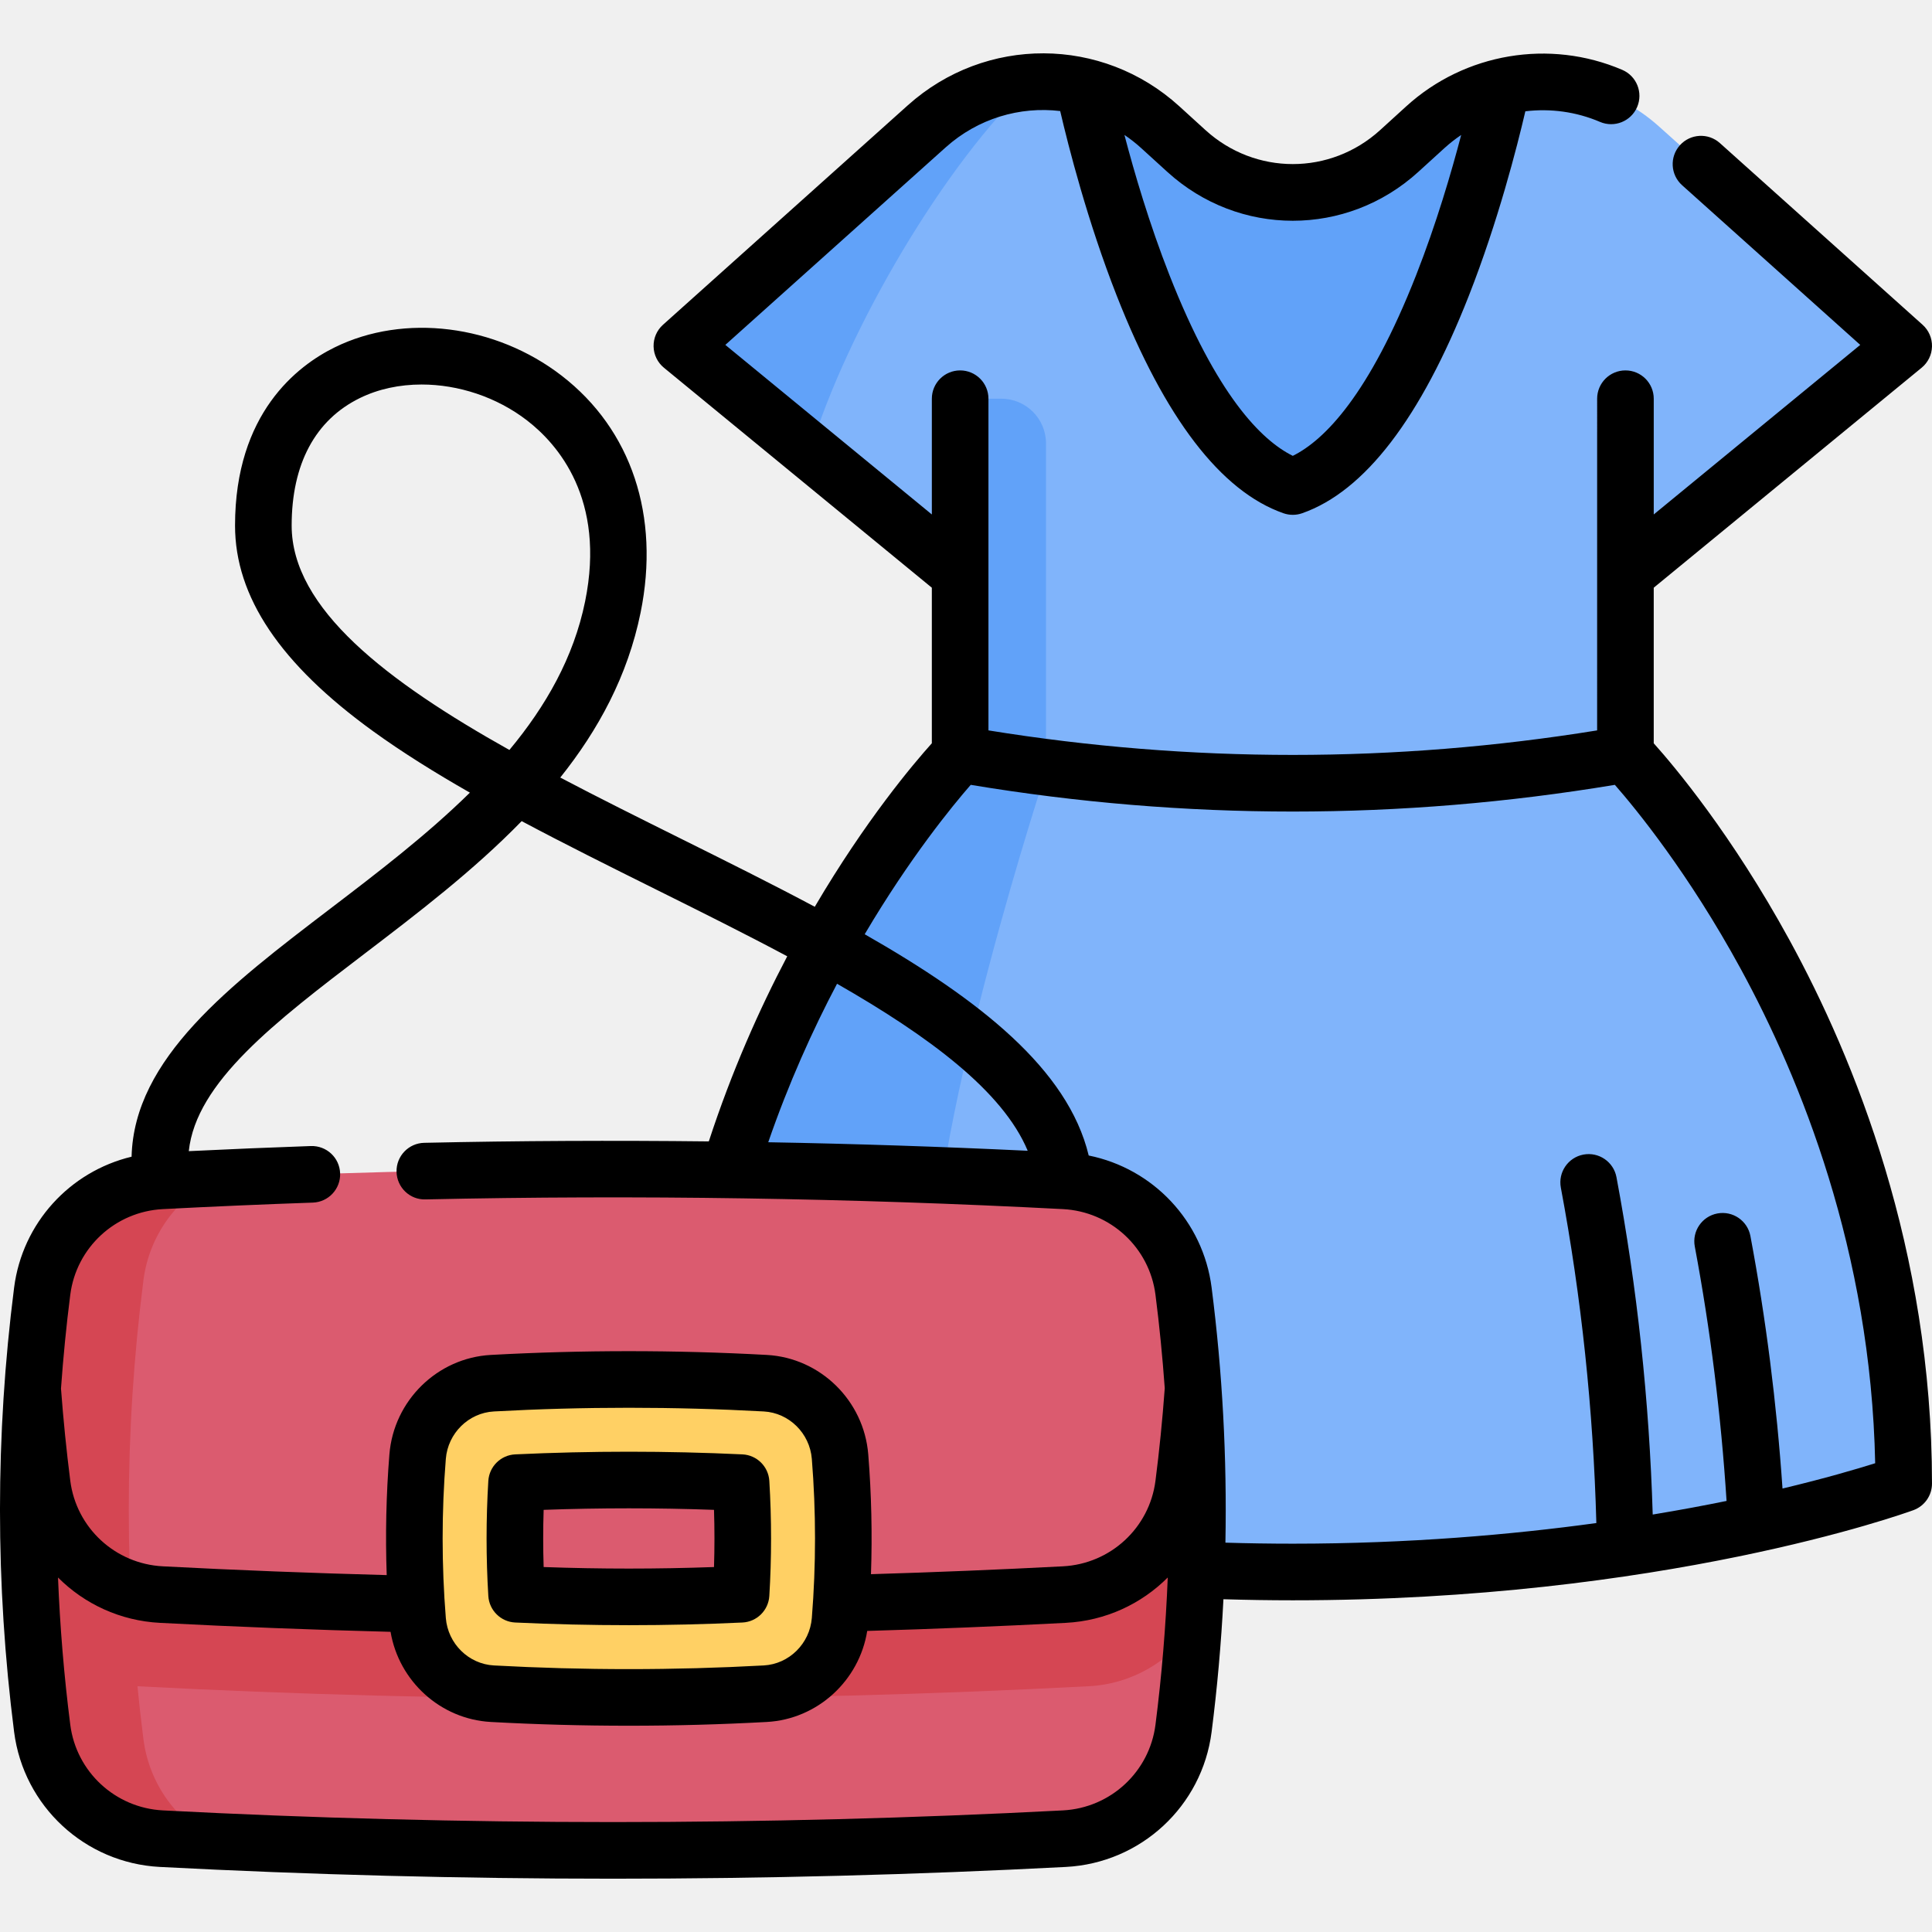
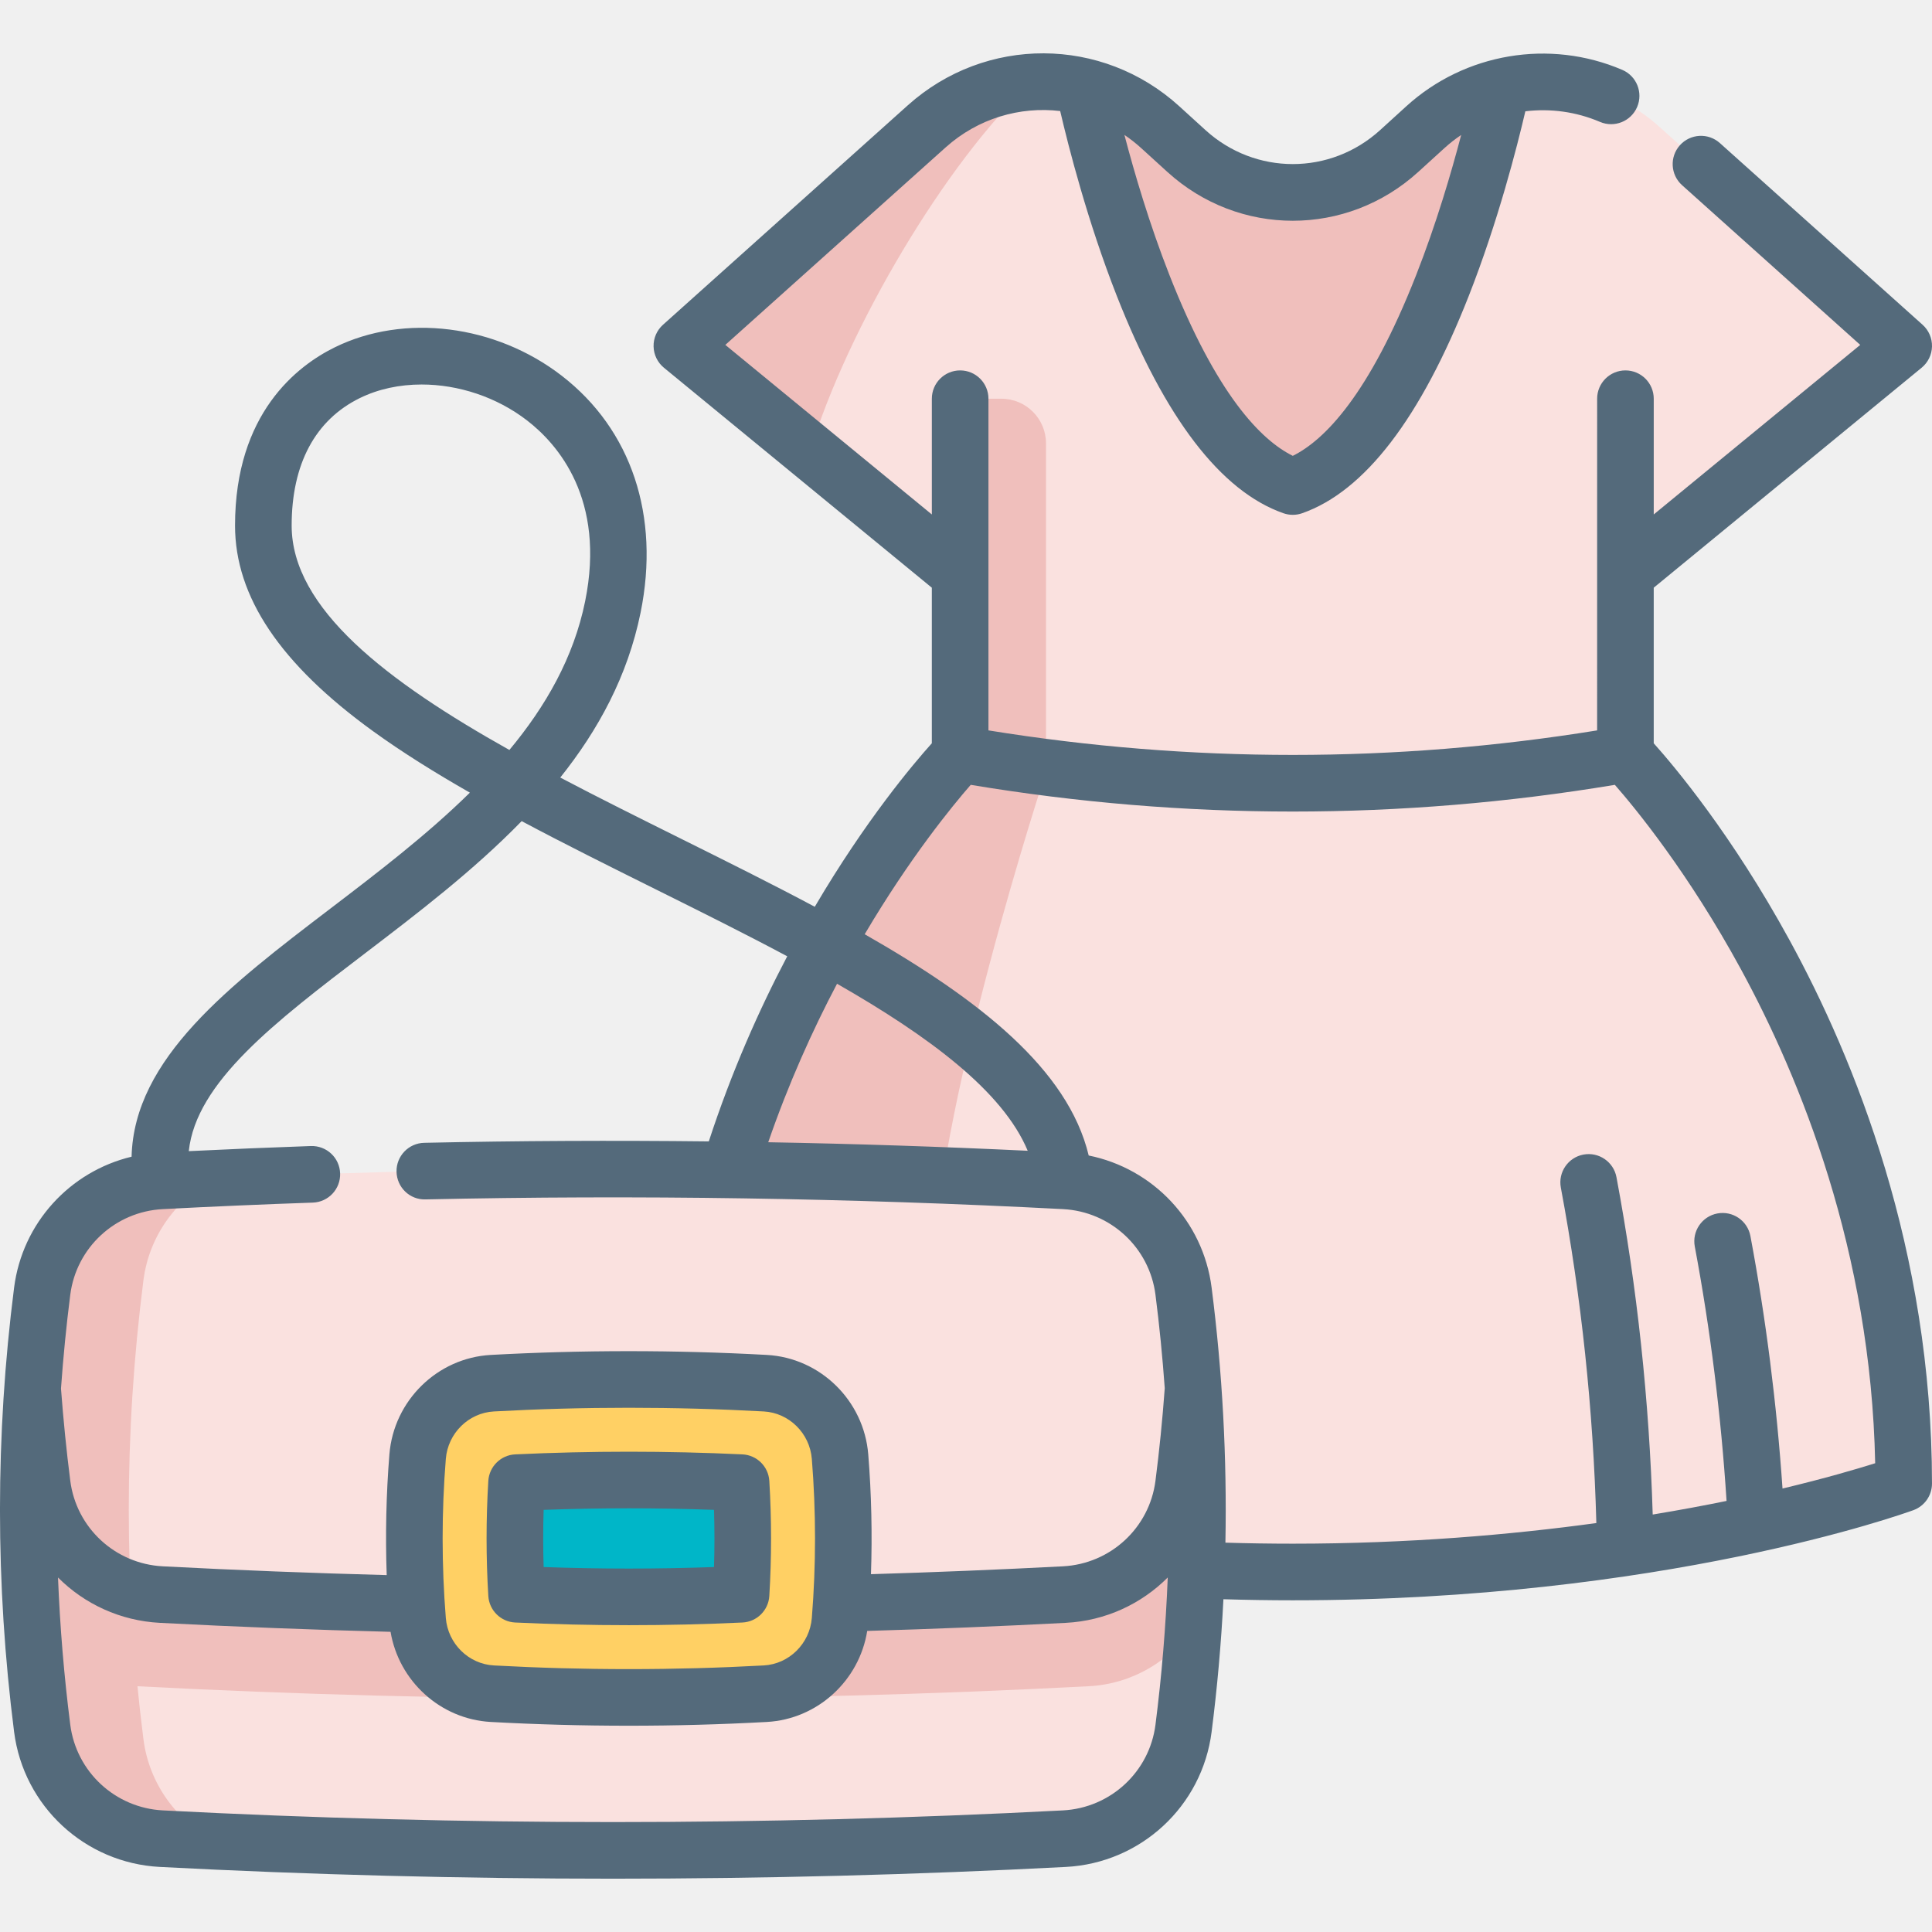
- <svg xmlns="http://www.w3.org/2000/svg" id="Capa_1" enable-background="new 0 0 511.98 511.98" height="512" viewBox="0 0 511.98 511.98" width="512">
-   <g>
-     <g>
-       <path d="m430.74 199.898s73.74 76.3 73.74 193.25c0 0-64.18 23.43-161.89 23.43-38.41 0-71.65-3.62-97.83-8.02-40.42-6.78-64.06-15.41-64.06-15.41 0-116.95 73.74-193.25 73.74-193.25v-47.7l-39.76-32.65-33.98-27.9 64.89-58.17c7.95-7.13 17.76-11.02 27.73-11.69 4.65-.31 9.32.08 13.87 1.17 7.35 1.76 14.34 5.35 20.28 10.75l6.92 6.3c15.98 14.56 40.42 14.56 56.41 0l6.92-6.3c5.94-5.4 12.93-8.99 20.28-10.75 14.31-3.43 29.94.07 41.59 10.52l64.89 58.17-73.74 60.55z" fill="#80b4fb" />
-       <g fill="#61a2f9">
-         <path d="m277.19 117.5v87.029s-30.1 91.44-30.1 136.16c0 17.8-1.06 43.45-2.33 67.87-40.42-6.78-64.06-15.41-64.06-15.41 0-116.95 73.74-193.25 73.74-193.25v-94.24h10.909c6.54-.001 11.841 5.301 11.841 11.841z" />
-         <path d="m273.321 21.788c-22.6 21.05-48.8 65.34-58.64 97.76l-33.98-27.9 64.89-58.17c7.95-7.13 17.76-11.02 27.73-11.69z" />
-         <path d="m398 22.958c-2.39 11.25-21.13 93.96-55.41 105.97-34.28-12.01-53.01-94.72-55.4-105.97 7.35 1.76 14.34 5.35 20.28 10.75l6.92 6.3c15.98 14.56 40.42 14.56 56.41 0l6.92-6.3c5.94-5.4 12.93-8.99 20.28-10.75z" />
-       </g>
-       <g>
-         <path d="m282.066 312.922c-79.769-4.166-159.537-4.166-239.306 0-16.21.847-29.523 13.141-31.58 29.242-4.933 38.612-4.933 77.223 0 115.835 2.057 16.101 15.37 28.396 31.58 29.242 79.769 4.166 159.537 4.166 239.306 0 16.21-.847 29.523-13.141 31.58-29.242 4.933-38.612 4.933-77.223 0-115.835-2.058-16.101-15.371-28.395-31.58-29.242z" fill="#db5b6f" />
-         <path d="m57.31 487.954c-4.85-.22-9.7-.46-14.55-.71-16.21-.85-29.52-13.14-31.58-29.25-4.93-38.61-4.93-77.22 0-115.83 2.06-16.1 15.37-28.4 31.58-29.24 4.85-.25 9.7-.49 14.55-.71-10.29 5.09-17.77 15.07-19.3 27.06-5.18 40.54-5.18 81.08 0 121.61 1.53 11.99 9.01 21.97 19.3 27.07z" fill="#d54653" />
-         <path d="m313.64 393.333c-2.054 16.1-15.367 28.391-31.577 29.235-79.765 4.175-159.53 4.175-239.307 0-16.211-.844-29.523-13.135-31.578-29.235-1.082-8.476-1.921-16.953-2.542-25.429-1.492 21.024-1.525 42.048-.092 63.072 6.036 9.147 16.188 15.271 27.743 15.873 84.089 4.4 168.166 4.4 252.244 0 11.56-.602 21.716-6.731 27.75-15.884 1.433-21.036 1.399-42.071-.096-63.106-.61 8.491-1.45 16.983-2.545 25.474z" fill="#d54653" />
-         <path d="m202.8 448.832c-24.108 1.319-48.215 1.319-72.323 0-10.551-.577-18.962-8.928-19.811-19.46-1.165-14.456-1.165-28.912 0-43.368.849-10.532 9.26-18.883 19.81-19.46 24.108-1.319 48.215-1.319 72.323 0 10.55.577 18.962 8.928 19.81 19.46 1.165 14.456 1.165 28.912 0 43.368-.847 10.532-9.258 18.883-19.809 19.46z" fill="#ffd064" />
-         <path d="m166.639 423.174c-9.865 0-19.848-.235-29.747-.698-.599-9.833-.599-19.743 0-29.576 9.899-.463 19.882-.698 29.747-.698 9.864 0 19.847.235 29.745.698.599 9.833.599 19.743 0 29.576-9.898.463-19.881.698-29.745.698z" fill="#db5b6f" />
-       </g>
-     </g>
-     <g>
-       <path d="m474.189 249.065c-15.283-27.933-30.476-45.984-35.949-52.095v-41.228l71-58.299c1.69-1.389 2.691-3.446 2.738-5.634.048-2.188-.863-4.287-2.492-5.747l-53.72-48.15c-3.084-2.764-7.826-2.504-10.591.579-2.765 3.084-2.505 7.826.579 10.591l47.211 42.316-54.722 44.933v-30.672c0-4.142-3.357-7.5-7.5-7.5s-7.5 3.358-7.5 7.5l-.004 87.897c-53.551 8.667-107.749 8.666-161.3-.002v-87.895c0-4.142-3.357-7.5-7.5-7.5s-7.5 3.358-7.5 7.5v30.675l-54.726-44.936 58.383-52.337c8.589-7.702 19.681-10.903 30.355-9.635 2.198 9.442 7.246 29.247 14.998 48.977 12.738 32.421 27.596 51.803 44.16 57.606.803.281 1.641.422 2.479.422s1.677-.141 2.479-.422c16.564-5.803 31.423-25.185 44.164-57.605 7.739-19.693 12.781-39.446 14.988-48.911 6.608-.79 13.432.094 19.776 2.81 3.811 1.631 8.217-.136 9.847-3.943 1.631-3.808-.135-8.216-3.942-9.846-19.267-8.249-41.729-4.46-57.23 9.649l-6.921 6.3c-13.205 12.024-33.112 12.024-46.312 0l-6.92-6.3c-20.436-18.604-51.362-18.719-71.935-.269l-64.891 58.17c-1.63 1.46-2.54 3.56-2.492 5.747.047 2.188 1.048 4.245 2.738 5.634l71 58.299v41.222c-4.917 5.472-17.553 20.415-31.021 43.329-11.406-6.078-23.469-12.079-35.688-18.154-10.678-5.31-21.433-10.658-31.757-16.089 10.09-12.635 17.873-26.937 21.284-43.704 5.212-25.623-2.412-48.511-20.917-62.796-17.543-13.542-41.702-16.561-60.119-7.512-9.872 4.85-26.433 17.438-26.433 47.242 0 18.866 11.981 36.701 36.63 54.525 7.71 5.575 16.378 10.975 25.604 16.244-11.438 11.251-24.565 21.265-36.966 30.723-26.699 20.364-52.03 39.7-52.685 65.752-16.334 3.916-28.937 17.537-31.131 34.693-4.988 39.06-4.988 78.67 0 117.732 2.52 19.695 18.765 34.747 38.629 35.788 39.828 2.077 79.936 3.115 120.045 3.115 40.108 0 80.219-1.039 120.048-3.115 19.869-1.042 36.109-16.095 38.617-35.788 1.494-11.678 2.531-23.406 3.132-35.153 6.102.183 12.255.281 18.379.281 97.91 0 161.79-22.909 164.462-23.884 2.959-1.081 4.928-3.895 4.928-7.045.002-62.002-20.548-112.576-37.789-144.085zm-164.85-203.516c18.952 17.269 47.547 17.269 66.511.002l6.92-6.299c1.406-1.28 2.893-2.441 4.444-3.483-2.605 9.936-6.601 23.561-11.94 37.146-12.502 31.813-24.306 43.734-32.683 47.885-8.376-4.151-20.18-16.072-32.679-47.885-5.338-13.587-9.335-27.221-11.94-37.161 1.544 1.043 3.032 2.207 4.45 3.497zm-232.049 93.729c0-16.298 6.24-27.979 18.047-33.78 4.938-2.426 10.581-3.603 16.389-3.603 9.706 0 19.87 3.289 27.95 9.526 8.113 6.262 20.899 20.817 15.384 47.932-3.023 14.864-10.419 27.795-20.071 39.388-32.415-18.165-57.699-37.45-57.699-59.463zm-34.141 181.137c13.369-.694 26.743-1.274 39.751-1.724 4.14-.144 7.379-3.615 7.235-7.755-.144-4.141-3.589-7.367-7.755-7.236-10.608.367-21.459.824-32.351 1.354 1.932-18.254 22.822-34.203 46.625-52.357 13.983-10.666 28.827-21.988 41.586-35.099 11.493 6.125 23.493 12.093 35.312 17.97 11.83 5.883 23.756 11.814 35.067 17.849-7.43 14.117-14.737 30.545-20.785 49.053-25.23-.281-50.418-.172-75.418.377-4.142.091-7.425 3.521-7.334 7.663s3.504 7.459 7.662 7.333c55.91-1.227 112.749-.361 168.938 2.572 12.616.654 22.928 10.2 24.52 22.702 1.053 8.231 1.863 16.488 2.457 24.759-.606 8.3-1.429 16.54-2.457 24.512-1.591 12.492-11.906 22.033-24.532 22.688-16.982.887-34.042 1.578-50.861 2.083.36-10.591.127-21.226-.722-31.757-1.147-14.244-12.702-25.571-26.876-26.346-24.269-1.328-48.879-1.329-73.142 0-14.175.775-25.729 12.102-26.877 26.346-.855 10.611-1.086 21.328-.714 32-19.751-.526-39.663-1.296-59.329-2.326-12.622-.654-22.938-10.195-24.528-22.691-1.006-7.878-1.831-16.091-2.459-24.419.594-8.301 1.404-16.588 2.459-24.849 1.598-12.5 11.914-22.048 24.528-22.702zm178.669-59.722c24.297 13.904 43.929 28.449 50.526 44.262-22.866-1.092-45.817-1.849-68.761-2.26 5.407-15.657 11.769-29.734 18.235-42.002zm-6.683 168.076c-.548 6.801-6.027 12.206-12.744 12.574-.001 0-.001 0-.001 0-23.723 1.298-47.778 1.298-71.503 0-6.717-.368-12.196-5.773-12.744-12.574-1.127-13.988-1.127-28.174 0-42.162.548-6.801 6.027-12.206 12.745-12.574 11.861-.649 23.806-.974 35.751-.974s23.89.325 35.752.974c6.717.368 12.196 5.773 12.744 12.574 1.127 13.988 1.127 28.174 0 42.162zm66.545 50.987c-79.139 4.126-159.39 4.126-238.526 0-12.616-.662-22.935-10.213-24.533-22.71-1.654-12.954-2.728-25.971-3.248-39.007 6.986 7.004 16.483 11.472 26.996 12.017 20.261 1.062 40.787 1.85 61.132 2.379 2.199 13.068 13.22 23.156 26.567 23.886 12.134.664 24.353.996 36.571.996s24.438-.332 36.57-.996c13.429-.735 24.5-10.942 26.604-24.125 17.395-.511 35.059-1.221 52.635-2.14 10.519-.545 20.02-5.016 27.007-12.022-.521 13.038-1.597 26.058-3.254 39.015-1.592 12.496-11.905 22.045-24.521 22.707zm190.685-85.295c-1.543-22.547-4.394-45.012-8.504-66.906-.764-4.071-4.68-6.75-8.755-5.987-4.071.764-6.752 4.684-5.987 8.755 4.139 22.051 6.956 44.702 8.42 67.423-5.775 1.183-12.323 2.412-19.57 3.608-.907-30.162-4.126-60.195-9.604-89.401-.764-4.071-4.684-6.75-8.754-5.989-4.071.764-6.752 4.683-5.988 8.754 5.443 29.027 8.602 58.898 9.409 88.892-22.363 3.069-49.673 5.467-80.443 5.467-5.949 0-11.926-.094-17.854-.271.424-22.572-.789-45.17-3.656-67.585-2.249-17.661-15.534-31.573-32.57-35.012-5.506-22.918-29.036-41.328-59.365-58.636 11.987-20.289 23.202-33.975 28.099-39.59 28.328 4.714 56.839 7.078 85.35 7.078 28.509 0 57.018-2.363 85.345-7.077 5.628 6.436 19.559 23.452 33.336 48.733 15.786 28.966 34.51 74.878 35.649 131.04-4.878 1.539-13.242 4.002-24.558 6.704z" />
-       <path d="m196.735 385.408c-10.018-.469-20.143-.706-30.096-.706-9.954 0-20.08.237-30.098.706-3.826.179-6.902 3.212-7.136 7.036-.615 10.114-.615 20.372 0 30.487.233 3.824 3.31 6.857 7.136 7.036 10.01.468 20.137.706 30.098.706 9.96 0 20.086-.237 30.096-.706 3.826-.179 6.902-3.212 7.136-7.036.615-10.115.615-20.372 0-30.487-.233-3.823-3.309-6.857-7.136-7.036zm-7.523 29.858c-15.075.541-30.073.541-45.146 0-.161-5.045-.161-10.111 0-15.156 15.083-.542 30.063-.542 45.146 0 .161 5.045.161 10.111 0 15.156z" />
-     </g>
+ <svg xmlns="http://www.w3.org/2000/svg" width="512" height="512" viewBox="0 0 512 512" fill="none">
+   <g clip-path="url(#clip0)">
+     <path d="M430.757 199.906C430.757 199.906 504.5 276.209 504.5 393.163C504.5 393.163 440.317 416.594 342.603 416.594C304.192 416.594 270.951 412.974 244.77 408.574C204.348 401.794 180.707 393.163 180.707 393.163C180.707 276.209 254.45 199.906 254.45 199.906V152.204L214.688 119.553L180.707 91.651L245.6 33.479C253.55 26.349 263.36 22.459 273.331 21.789C277.981 21.479 282.651 21.869 287.201 22.959C294.551 24.719 301.542 28.309 307.482 33.709L314.402 40.01C330.383 54.57 354.824 54.57 370.814 40.01L377.735 33.709C383.675 28.309 390.665 24.719 398.016 22.959C412.326 19.529 427.957 23.029 439.607 33.479L504.5 91.651L430.757 152.204V199.906Z" fill="#FAE1DF" />
+     <path d="M277.201 117.505V204.537C277.201 204.537 247.1 295.981 247.1 340.702C247.1 358.503 246.04 384.154 244.77 408.575C204.348 401.795 180.707 393.164 180.707 393.164C180.707 276.21 254.45 199.907 254.45 199.907V105.663H265.359C271.9 105.662 277.201 110.964 277.201 117.505V117.505Z" fill="#F0BFBC" />
+     <path d="M273.333 21.789C250.732 42.84 224.531 87.131 214.69 119.553L180.709 91.652L245.602 33.479C253.552 26.349 263.362 22.459 273.333 21.789V21.789Z" fill="#F0BFBC" />
+     <path d="M398.016 22.959C395.625 34.209 376.885 116.923 342.603 128.933C308.322 116.923 289.591 34.209 287.201 22.959C294.551 24.719 301.542 28.309 307.482 33.709L314.402 40.01C330.383 54.57 354.824 54.57 370.814 40.01L377.735 33.709C383.675 28.309 390.665 24.719 398.016 22.959V22.959Z" fill="#F0BFBC" />
+     <path d="M282.077 312.934C202.305 308.768 122.534 308.768 42.762 312.934C26.551 313.781 13.237 326.076 11.18 342.177C6.247 380.791 6.247 419.403 11.18 458.017C13.237 474.118 26.551 486.414 42.762 487.26C122.534 491.426 202.305 491.426 282.077 487.26C298.288 486.413 311.601 474.118 313.658 458.017C318.591 419.403 318.591 380.791 313.658 342.177C311.6 326.076 298.287 313.781 282.077 312.934Z" fill="#FAE1DF" />
+     <path d="M57.312 487.973C52.462 487.753 47.611 487.513 42.761 487.263C26.551 486.413 13.24 474.122 11.18 458.012C6.25 419.4 6.25 380.789 11.18 342.177C13.24 326.077 26.551 313.776 42.761 312.936C47.611 312.686 52.462 312.446 57.312 312.226C47.022 317.316 39.541 327.297 38.011 339.287C32.831 379.829 32.831 420.37 38.011 460.902C39.541 472.892 47.022 482.873 57.312 487.973V487.973Z" fill="#F0BFBC" />
+     <path d="M313.652 393.348C311.597 409.449 298.284 421.74 282.073 422.584C202.305 426.76 122.537 426.76 42.757 422.584C26.545 421.74 13.233 409.449 11.178 393.348C10.096 384.872 9.257 376.395 8.636 367.918C7.144 388.943 7.111 409.968 8.544 430.993C14.58 440.14 24.732 446.264 36.288 446.866C120.38 451.267 204.46 451.267 288.542 446.866C300.102 446.264 310.258 440.135 316.293 430.982C317.726 409.945 317.692 388.909 316.197 367.873C315.587 376.365 314.747 384.857 313.652 393.348Z" fill="#F0BFBC" />
+     <path d="M202.808 448.85C178.699 450.169 154.591 450.169 130.482 448.85C119.931 448.273 111.52 439.921 110.671 429.389C109.506 414.932 109.506 400.476 110.671 386.019C111.52 375.487 119.931 367.135 130.481 366.558C154.59 365.239 178.698 365.239 202.807 366.558C213.358 367.135 221.77 375.487 222.618 386.019C223.783 400.476 223.783 414.932 222.618 429.389C221.771 439.921 213.36 448.273 202.808 448.85V448.85Z" fill="#FFD064" />
+     <path d="M166.645 423.191C156.779 423.191 146.796 422.956 136.897 422.492C136.298 412.659 136.298 402.749 136.897 392.915C146.796 392.452 156.779 392.217 166.645 392.217C176.509 392.217 186.492 392.452 196.391 392.915C196.99 402.749 196.99 412.659 196.391 422.492C186.492 422.956 176.509 423.191 166.645 423.191Z" fill="#00B6C8" />
+     <path d="M474.207 249.074C458.923 221.14 443.729 203.088 438.256 196.977V155.747L509.259 97.446C510.949 96.057 511.95 94 511.997 91.812C512.045 89.624 511.134 87.525 509.505 86.065L455.783 37.913C452.699 35.149 447.957 35.409 445.191 38.492C442.426 41.576 442.686 46.318 445.771 49.083L492.983 91.401L438.259 136.336V105.663C438.259 101.52 434.902 98.162 430.759 98.162C426.616 98.162 423.259 101.52 423.259 105.663L423.255 193.563C369.702 202.23 315.501 202.229 261.948 193.561V105.663C261.948 101.52 258.591 98.162 254.448 98.162C250.305 98.162 246.948 101.52 246.948 105.663V136.339L192.22 91.401L250.605 39.062C259.194 31.36 270.287 28.159 280.961 29.427C283.159 38.869 288.207 58.675 295.96 78.406C308.698 110.828 323.557 130.21 340.121 136.014C340.924 136.295 341.762 136.436 342.6 136.436C343.439 136.436 344.278 136.295 345.08 136.014C361.644 130.21 376.504 110.828 389.245 78.406C396.985 58.713 402.027 38.959 404.234 29.494C410.842 28.703 417.666 29.587 424.011 32.304C427.822 33.935 432.228 32.168 433.858 28.36C435.489 24.552 433.723 20.144 429.916 18.514C410.648 10.265 388.185 14.054 372.684 28.163L365.762 34.464C352.557 46.488 332.649 46.488 319.449 34.464L312.528 28.163C292.092 9.559 261.164 9.444 240.591 27.895L175.697 86.067C174.067 87.527 173.157 89.627 173.205 91.814C173.252 94.002 174.253 96.059 175.943 97.448L246.946 155.749V196.973C242.029 202.445 229.392 217.389 215.924 240.304C204.517 234.226 192.454 228.224 180.234 222.149C169.556 216.839 158.8 211.491 148.476 206.059C158.566 193.424 166.35 179.121 169.761 162.354C174.973 136.73 167.349 113.841 148.843 99.555C131.299 86.013 107.139 82.994 88.722 92.043C78.849 96.893 62.288 109.482 62.288 139.287C62.288 158.154 74.269 175.989 98.919 193.814C106.629 199.389 115.298 204.789 124.524 210.059C113.086 221.31 99.958 231.324 87.556 240.783C60.856 261.148 35.525 280.484 34.87 306.537C18.535 310.454 5.931 324.075 3.737 341.232C-1.251 380.293 -1.251 419.905 3.737 458.968C6.257 478.664 22.503 493.717 42.368 494.758C82.197 496.835 122.307 497.873 162.417 497.873C202.527 497.873 242.64 496.834 282.47 494.758C302.34 493.716 318.581 478.662 321.089 458.968C322.583 447.29 323.62 435.561 324.221 423.814C330.323 423.997 336.476 424.095 342.6 424.095C440.514 424.095 504.397 401.185 507.069 400.21C510.028 399.129 511.997 396.315 511.997 393.165C511.999 331.16 491.448 280.584 474.207 249.074V249.074ZM309.35 45.55C328.303 62.82 356.899 62.82 375.864 45.552L382.784 39.253C384.19 37.973 385.677 36.812 387.228 35.77C384.623 45.706 380.627 59.332 375.288 72.917C362.785 104.731 350.981 116.653 342.603 120.804C334.227 116.653 322.423 104.731 309.923 72.917C304.585 59.33 300.588 45.695 297.983 35.755C299.527 36.798 301.015 37.962 302.433 39.252L309.35 45.55ZM77.292 139.283C77.292 122.984 83.532 111.303 95.34 105.502C100.278 103.075 105.921 101.898 111.729 101.898C121.436 101.898 131.6 105.187 139.681 111.425C147.794 117.687 160.58 132.243 155.065 159.359C152.042 174.223 144.646 187.155 134.993 198.748C102.577 180.582 77.292 161.297 77.292 139.283V139.283ZM43.15 320.427C56.519 319.733 69.894 319.153 82.902 318.703C87.043 318.559 90.282 315.088 90.138 310.948C89.994 306.806 86.549 303.58 82.382 303.711C71.774 304.078 60.922 304.535 50.03 305.065C51.962 286.811 72.853 270.861 96.657 252.706C110.64 242.04 125.485 230.717 138.245 217.606C149.738 223.731 161.738 229.699 173.558 235.577C185.388 241.46 197.315 247.391 208.626 253.426C201.196 267.544 193.889 283.972 187.84 302.481C162.609 302.2 137.42 302.309 112.419 302.858C108.277 302.949 104.994 306.379 105.085 310.522C105.176 314.664 108.589 317.981 112.748 317.855C168.66 316.628 225.501 317.494 281.692 320.427C294.309 321.081 304.621 330.627 306.213 343.13C307.266 351.361 308.076 359.618 308.67 367.89C308.064 376.19 307.241 384.43 306.213 392.403C304.622 404.895 294.307 414.437 281.68 415.092C264.697 415.979 247.637 416.67 230.817 417.175C231.177 406.583 230.944 395.948 230.095 385.416C228.948 371.172 217.393 359.844 203.218 359.069C178.948 357.741 154.337 357.74 130.073 359.069C115.898 359.844 104.343 371.172 103.195 385.416C102.34 396.028 102.109 406.745 102.481 417.418C82.729 416.892 62.816 416.122 43.15 415.092C30.527 414.438 20.211 404.896 18.621 392.4C17.615 384.521 16.79 376.308 16.162 367.98C16.756 359.678 17.566 351.391 18.621 343.13C20.219 330.629 30.535 321.081 43.15 320.427V320.427ZM221.826 260.703C246.124 274.607 265.756 289.153 272.354 304.966C249.487 303.874 226.535 303.117 203.59 302.706C208.997 287.049 215.36 272.971 221.826 260.703V260.703ZM215.143 428.785C214.594 435.586 209.115 440.992 202.398 441.36C202.397 441.36 202.397 441.36 202.397 441.36C178.673 442.658 154.617 442.658 130.891 441.36C124.174 440.992 118.695 435.586 118.147 428.785C117.02 414.797 117.02 400.61 118.147 386.621C118.695 379.82 124.174 374.415 130.892 374.047C142.754 373.398 154.699 373.073 166.645 373.073C178.59 373.073 190.536 373.398 202.398 374.047C209.115 374.415 214.594 379.82 215.143 386.621C216.27 400.61 216.27 414.797 215.143 428.785ZM281.69 479.774C202.548 483.9 122.294 483.9 43.155 479.774C30.538 479.112 20.219 469.561 18.621 457.063C16.967 444.109 15.893 431.091 15.373 418.055C22.359 425.059 31.856 429.527 42.37 430.072C62.632 431.134 83.158 431.922 103.504 432.451C105.703 445.52 116.725 455.608 130.072 456.338C142.207 457.002 154.426 457.334 166.645 457.334C178.863 457.334 191.084 457.002 203.216 456.338C216.646 455.603 227.717 445.396 229.821 432.212C247.217 431.701 264.881 430.991 282.458 430.072C292.978 429.527 302.479 425.056 309.466 418.05C308.945 431.088 307.869 444.109 306.212 457.066C304.62 469.563 294.307 479.112 281.69 479.774V479.774ZM472.383 394.476C470.839 371.928 467.988 349.462 463.878 327.567C463.114 323.496 459.198 320.817 455.123 321.58C451.052 322.344 448.371 326.264 449.136 330.335C453.275 352.387 456.092 375.039 457.556 397.761C451.781 398.944 445.232 400.173 437.985 401.369C437.078 371.206 433.859 341.172 428.381 311.965C427.617 307.893 423.697 305.214 419.626 305.975C415.555 306.739 412.874 310.659 413.638 314.73C419.081 343.758 422.241 373.63 423.048 403.625C400.684 406.694 373.373 409.092 342.601 409.092C336.652 409.092 330.675 408.998 324.747 408.821C325.171 386.248 323.958 363.65 321.091 341.234C318.842 323.572 305.556 309.66 288.519 306.22C283.013 283.301 259.482 264.891 229.152 247.582C241.14 227.292 252.355 213.606 257.252 207.991C285.581 212.705 314.093 215.069 342.605 215.069C371.116 215.069 399.626 212.706 427.954 207.992C433.582 214.428 447.514 231.444 461.291 256.726C477.078 285.694 495.802 331.607 496.942 387.772C492.063 389.311 483.699 391.774 472.383 394.476V394.476Z" fill="#546A7B" />
+     <path d="M196.741 385.423C186.723 384.954 176.597 384.717 166.644 384.717C156.69 384.717 146.563 384.954 136.545 385.423C132.719 385.602 129.643 388.635 129.409 392.459C128.794 402.574 128.794 412.832 129.409 422.948C129.642 426.772 132.719 429.805 136.545 429.984C146.555 430.452 156.683 430.69 166.644 430.69C176.604 430.69 186.731 430.453 196.741 429.984C200.567 429.805 203.643 426.772 203.877 422.948C204.492 412.832 204.492 402.575 203.877 392.459C203.644 388.636 200.568 385.602 196.741 385.423ZM189.218 415.282C174.142 415.823 159.144 415.823 144.07 415.282C143.909 410.237 143.909 405.171 144.07 400.126C159.154 399.584 174.134 399.584 189.218 400.126C189.379 405.171 189.379 410.237 189.218 415.282V415.282Z" fill="#546A7B" />
  </g>
+   <defs>
+     <clipPath id="clip0">
+       <rect width="512" height="512" fill="white" />
+     </clipPath>
+   </defs>
</svg>
